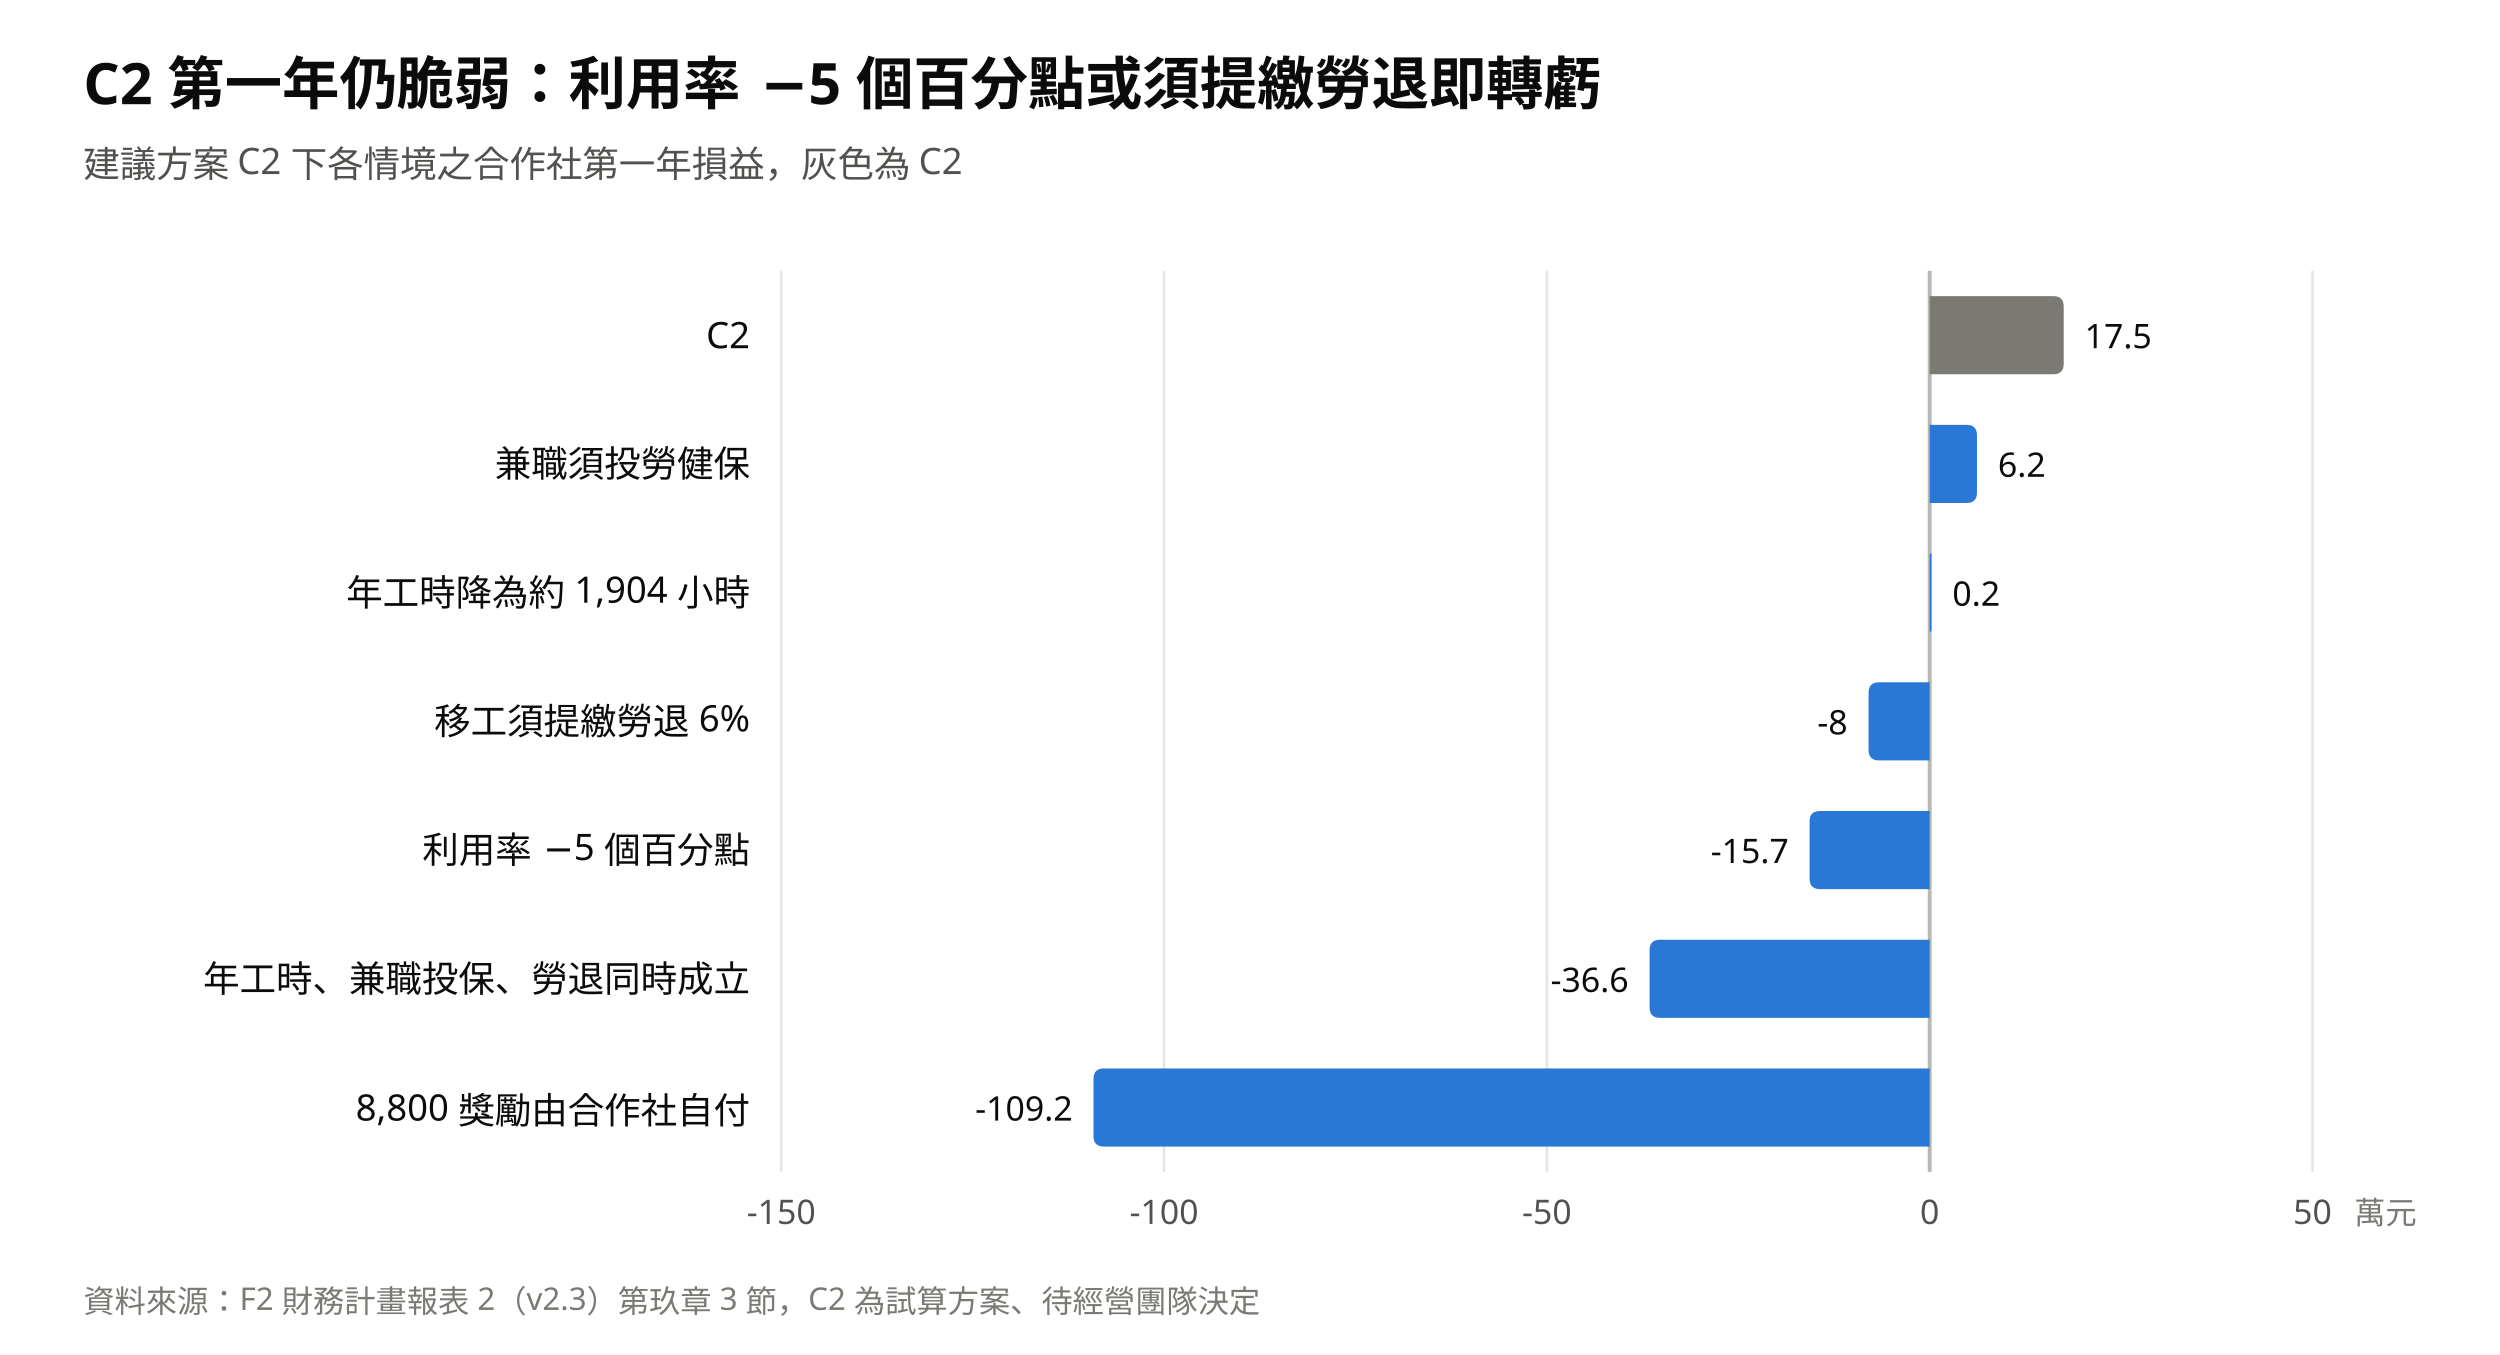
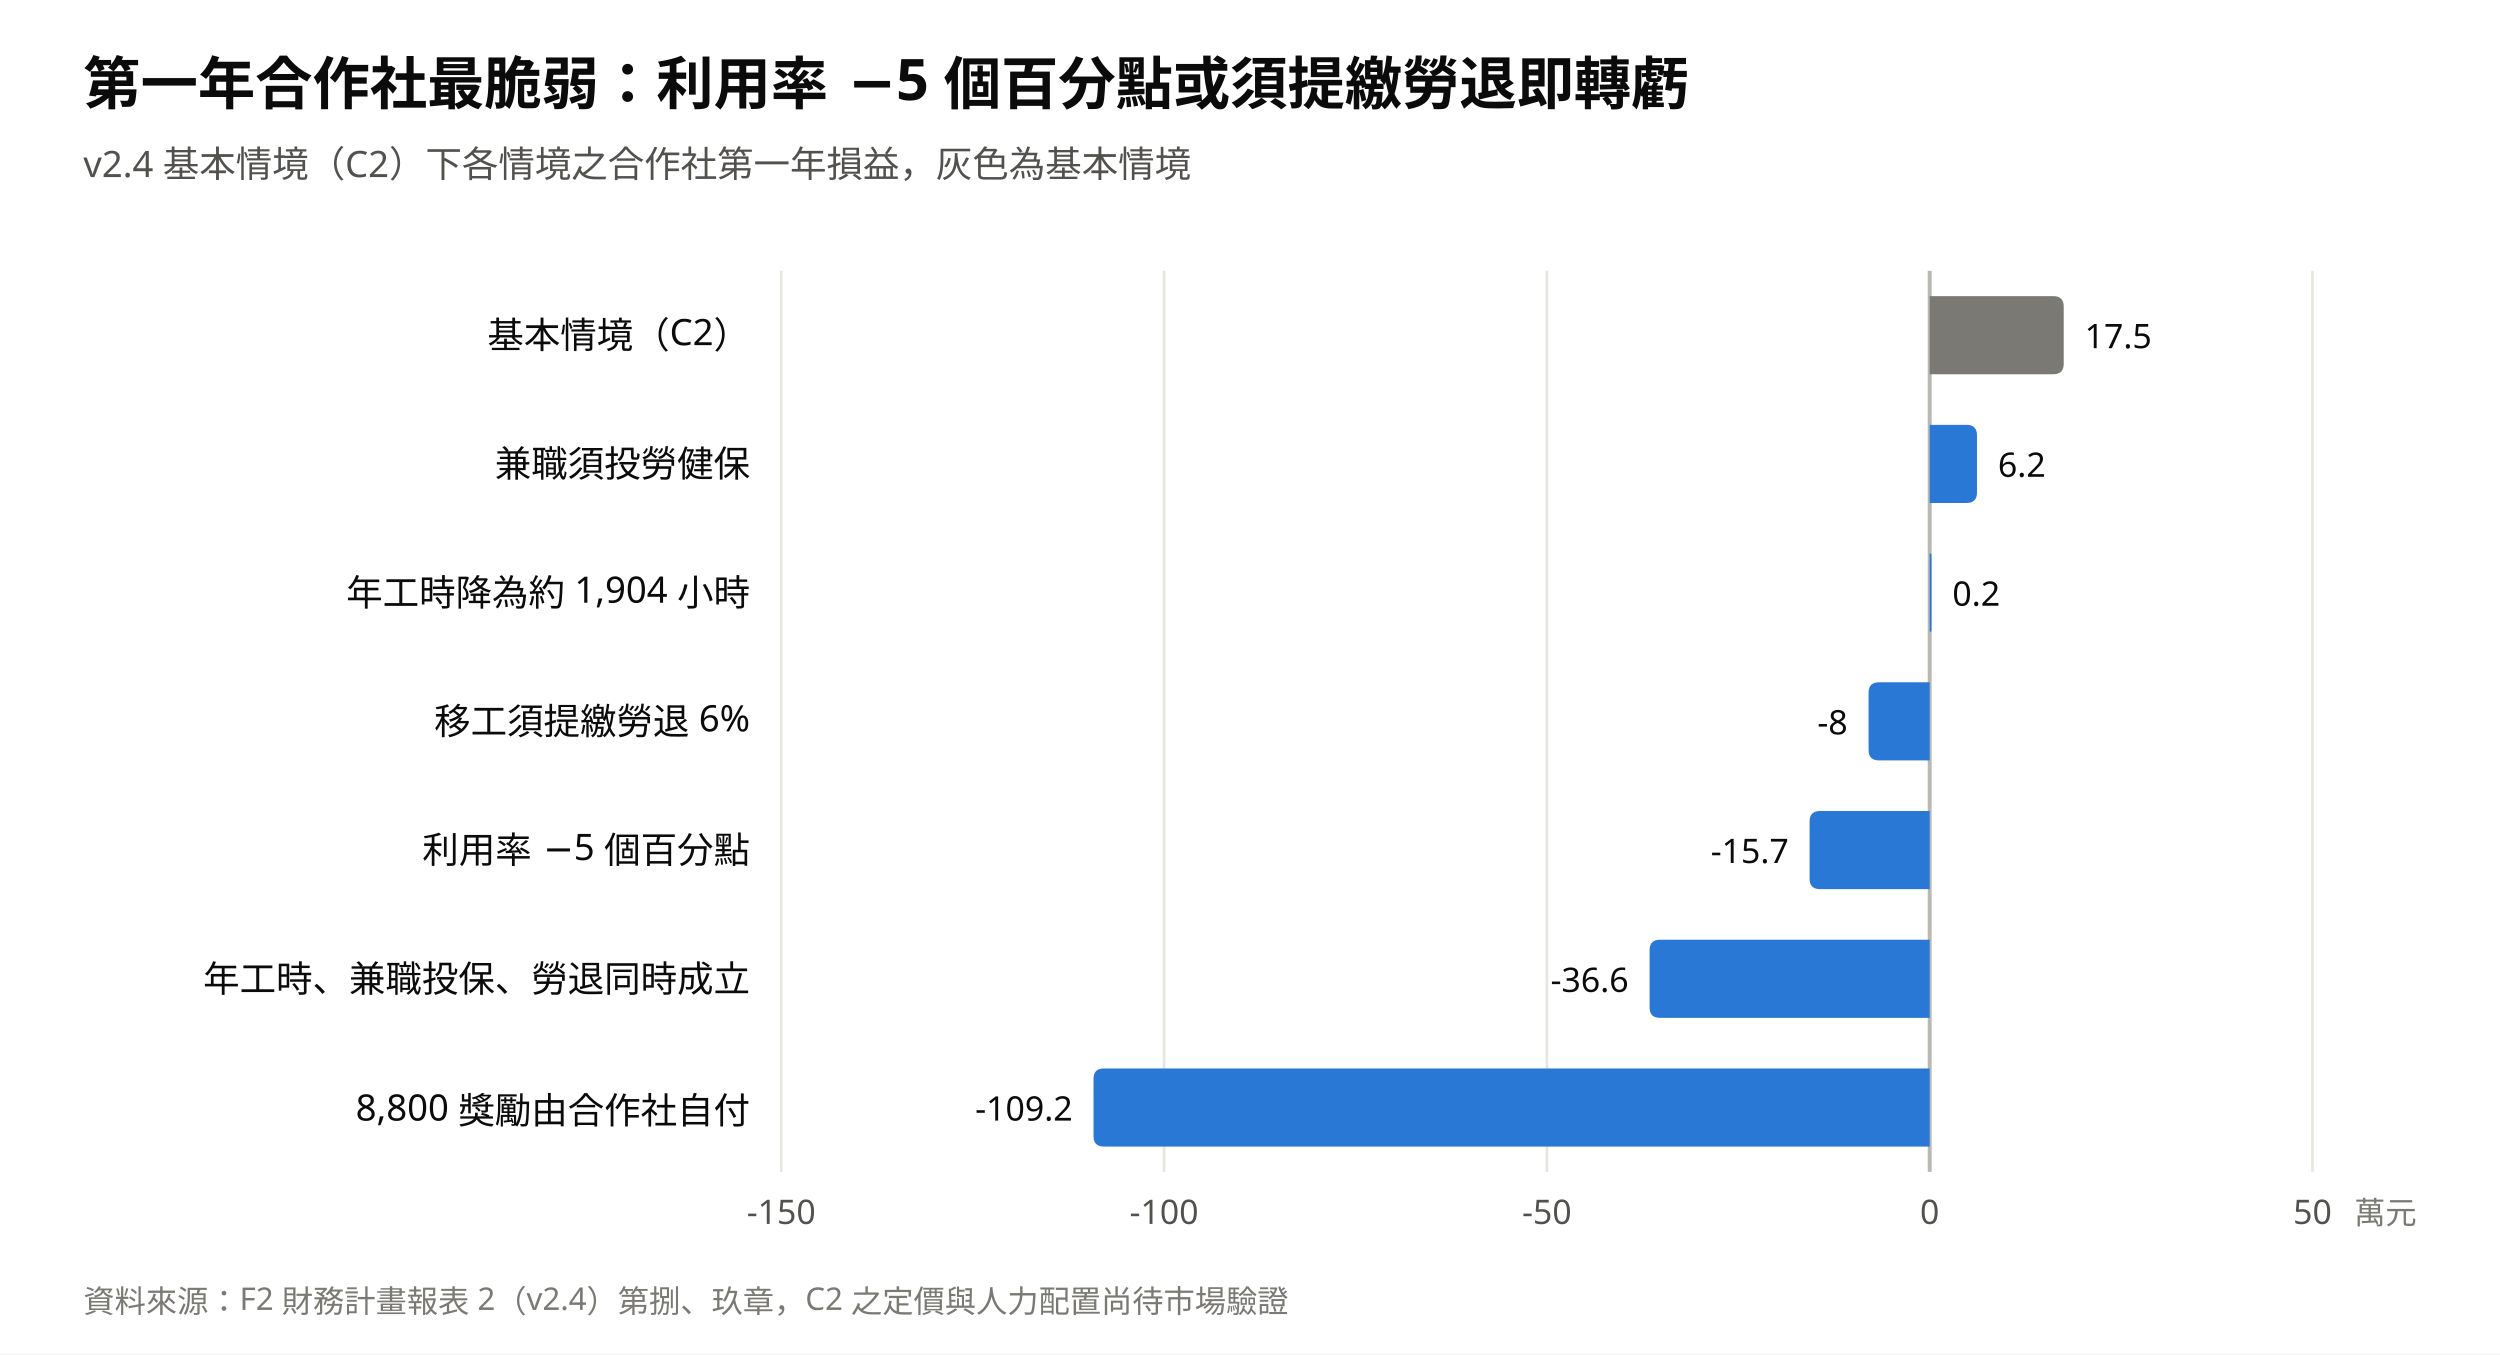
<svg xmlns="http://www.w3.org/2000/svg" width="960" height="520" viewBox="0 0 960 520" font-family="Microsoft JhengHei, PingFang TC, Noto Sans TC, sans-serif">
  <rect width="960" height="520" fill="#ffffff" />
-   <text x="32" y="40" font-size="22" font-weight="700" fill="#0b0b0b">C2 第一年仍脆弱：利用率 −5 個百分點或須提繳勞退即轉虧</text>
-   <text x="32" y="68" font-size="14" fill="#52514e">建議方案 C2 下各情境之合作社第一年損益，灰色為 C2</text>
+   <text x="32" y="40" font-size="22" font-weight="700" fill="#0b0b0b">第一年合作社最脆弱：利用率 −5 個百分點或須提繳勞退即轉虧</text>
+   <text x="32" y="68" font-size="14" fill="#52514e">v2.4 基本情境（C2）下各情境之合作社第一年損益，灰色為基本情境</text>
  <line x1="300.0" x2="300.0" y1="104" y2="450" stroke="#e6e5e0" stroke-width="1" />
  <text x="300.0" y="470" font-size="13" fill="#52514e" text-anchor="middle">-150</text>
  <line x1="447.0" x2="447.0" y1="104" y2="450" stroke="#e6e5e0" stroke-width="1" />
  <text x="447.0" y="470" font-size="13" fill="#52514e" text-anchor="middle">-100</text>
  <line x1="594.0" x2="594.0" y1="104" y2="450" stroke="#e6e5e0" stroke-width="1" />
  <text x="594.0" y="470" font-size="13" fill="#52514e" text-anchor="middle">-50</text>
  <line x1="741.0" x2="741.0" y1="104" y2="450" stroke="#b9b8b2" stroke-width="1.5" />
  <text x="741.0" y="470" font-size="13" fill="#52514e" text-anchor="middle">0</text>
  <line x1="888.0" x2="888.0" y1="104" y2="450" stroke="#e6e5e0" stroke-width="1" />
  <text x="888.0" y="470" font-size="13" fill="#52514e" text-anchor="middle">50</text>
  <text x="928" y="470" font-size="12" fill="#7a7974" text-anchor="end">萬元</text>
  <path d="M741.0,113.714 L788.466,113.714 Q792.466,113.714 792.466,117.714 L792.466,139.714 Q792.466,143.714 788.466,143.714 L741.0,143.714 Z" fill="#7a7974" />
-   <text x="288" y="133.7" font-size="14" fill="#0b0b0b" text-anchor="end">C2</text>
+   <text x="288" y="133.7" font-size="14" fill="#0b0b0b" text-anchor="end">基本情境（C2）</text>
  <text x="800.5" y="133.7" font-size="13" fill="#0b0b0b" text-anchor="start">17.5</text>
  <path d="M741.0,163.143 L755.159,163.143 Q759.159,163.143 759.159,167.143 L759.159,189.143 Q759.159,193.143 755.159,193.143 L741.0,193.143 Z" fill="#2a78d6" />
  <text x="288" y="183.1" font-size="14" fill="#0b0b0b" text-anchor="end">兼職須投勞健保</text>
  <text x="767.2" y="183.1" font-size="13" fill="#0b0b0b" text-anchor="start">6.2</text>
  <path d="M741.0,212.571 L741.342,212.571 Q741.684,212.571 741.684,212.913 L741.684,242.23 Q741.684,242.571 741.342,242.571 L741.0,242.571 Z" fill="#2a78d6" />
  <text x="288" y="232.6" font-size="14" fill="#0b0b0b" text-anchor="end">年工時降為約 1,904 小時</text>
  <text x="749.7" y="232.6" font-size="13" fill="#0b0b0b" text-anchor="start">0.2</text>
  <path d="M741.0,262.0 L721.532,262.0 Q717.532,262.0 717.532,266.0 L717.532,288.0 Q717.532,292.0 721.532,292.0 L741.0,292.0 Z" fill="#2a78d6" />
  <text x="288" y="282.0" font-size="14" fill="#0b0b0b" text-anchor="end">移工須提繳勞退 6%</text>
  <text x="709.5" y="282.0" font-size="13" fill="#0b0b0b" text-anchor="end">-8</text>
  <path d="M741.0,311.429 L698.884,311.429 Q694.884,311.429 694.884,315.429 L694.884,337.429 Q694.884,341.429 698.884,341.429 L741.0,341.429 Z" fill="#2a78d6" />
  <text x="288" y="331.4" font-size="14" fill="#0b0b0b" text-anchor="end">利用率 −5 個百分點</text>
  <text x="686.9" y="331.4" font-size="13" fill="#0b0b0b" text-anchor="end">-15.7</text>
  <path d="M741.0,360.857 L637.441,360.857 Q633.441,360.857 633.441,364.857 L633.441,386.857 Q633.441,390.857 637.441,390.857 L741.0,390.857 Z" fill="#2a78d6" />
  <text x="288" y="380.9" font-size="14" fill="#0b0b0b" text-anchor="end">年工時、兼職投保、勞退同時成立</text>
  <text x="625.4" y="380.9" font-size="13" fill="#0b0b0b" text-anchor="end">-36.6</text>
  <path d="M741.0,410.286 L423.91,410.286 Q419.91,410.286 419.91,414.286 L419.91,436.286 Q419.91,440.286 423.91,440.286 L741.0,440.286 Z" fill="#2a78d6" />
  <text x="288" y="430.3" font-size="14" fill="#0b0b0b" text-anchor="end">8,800 獎勵由合作社自付</text>
  <text x="411.9" y="430.3" font-size="13" fill="#0b0b0b" text-anchor="end">-109.2</text>
-   <text x="32" y="504" font-size="12" fill="#7a7974">資料來源：F2 財務計畫報表 2（v2.3）第玖章 3 節，C2 為試算方案、待經營團隊決定</text>
+   <text x="32" y="504" font-size="12" fill="#7a7974">資料來源：F2 財務計畫報表 2（v2.4）第捌、玖章，C2 之定價與人力配置尚待市場驗證</text>
</svg>
